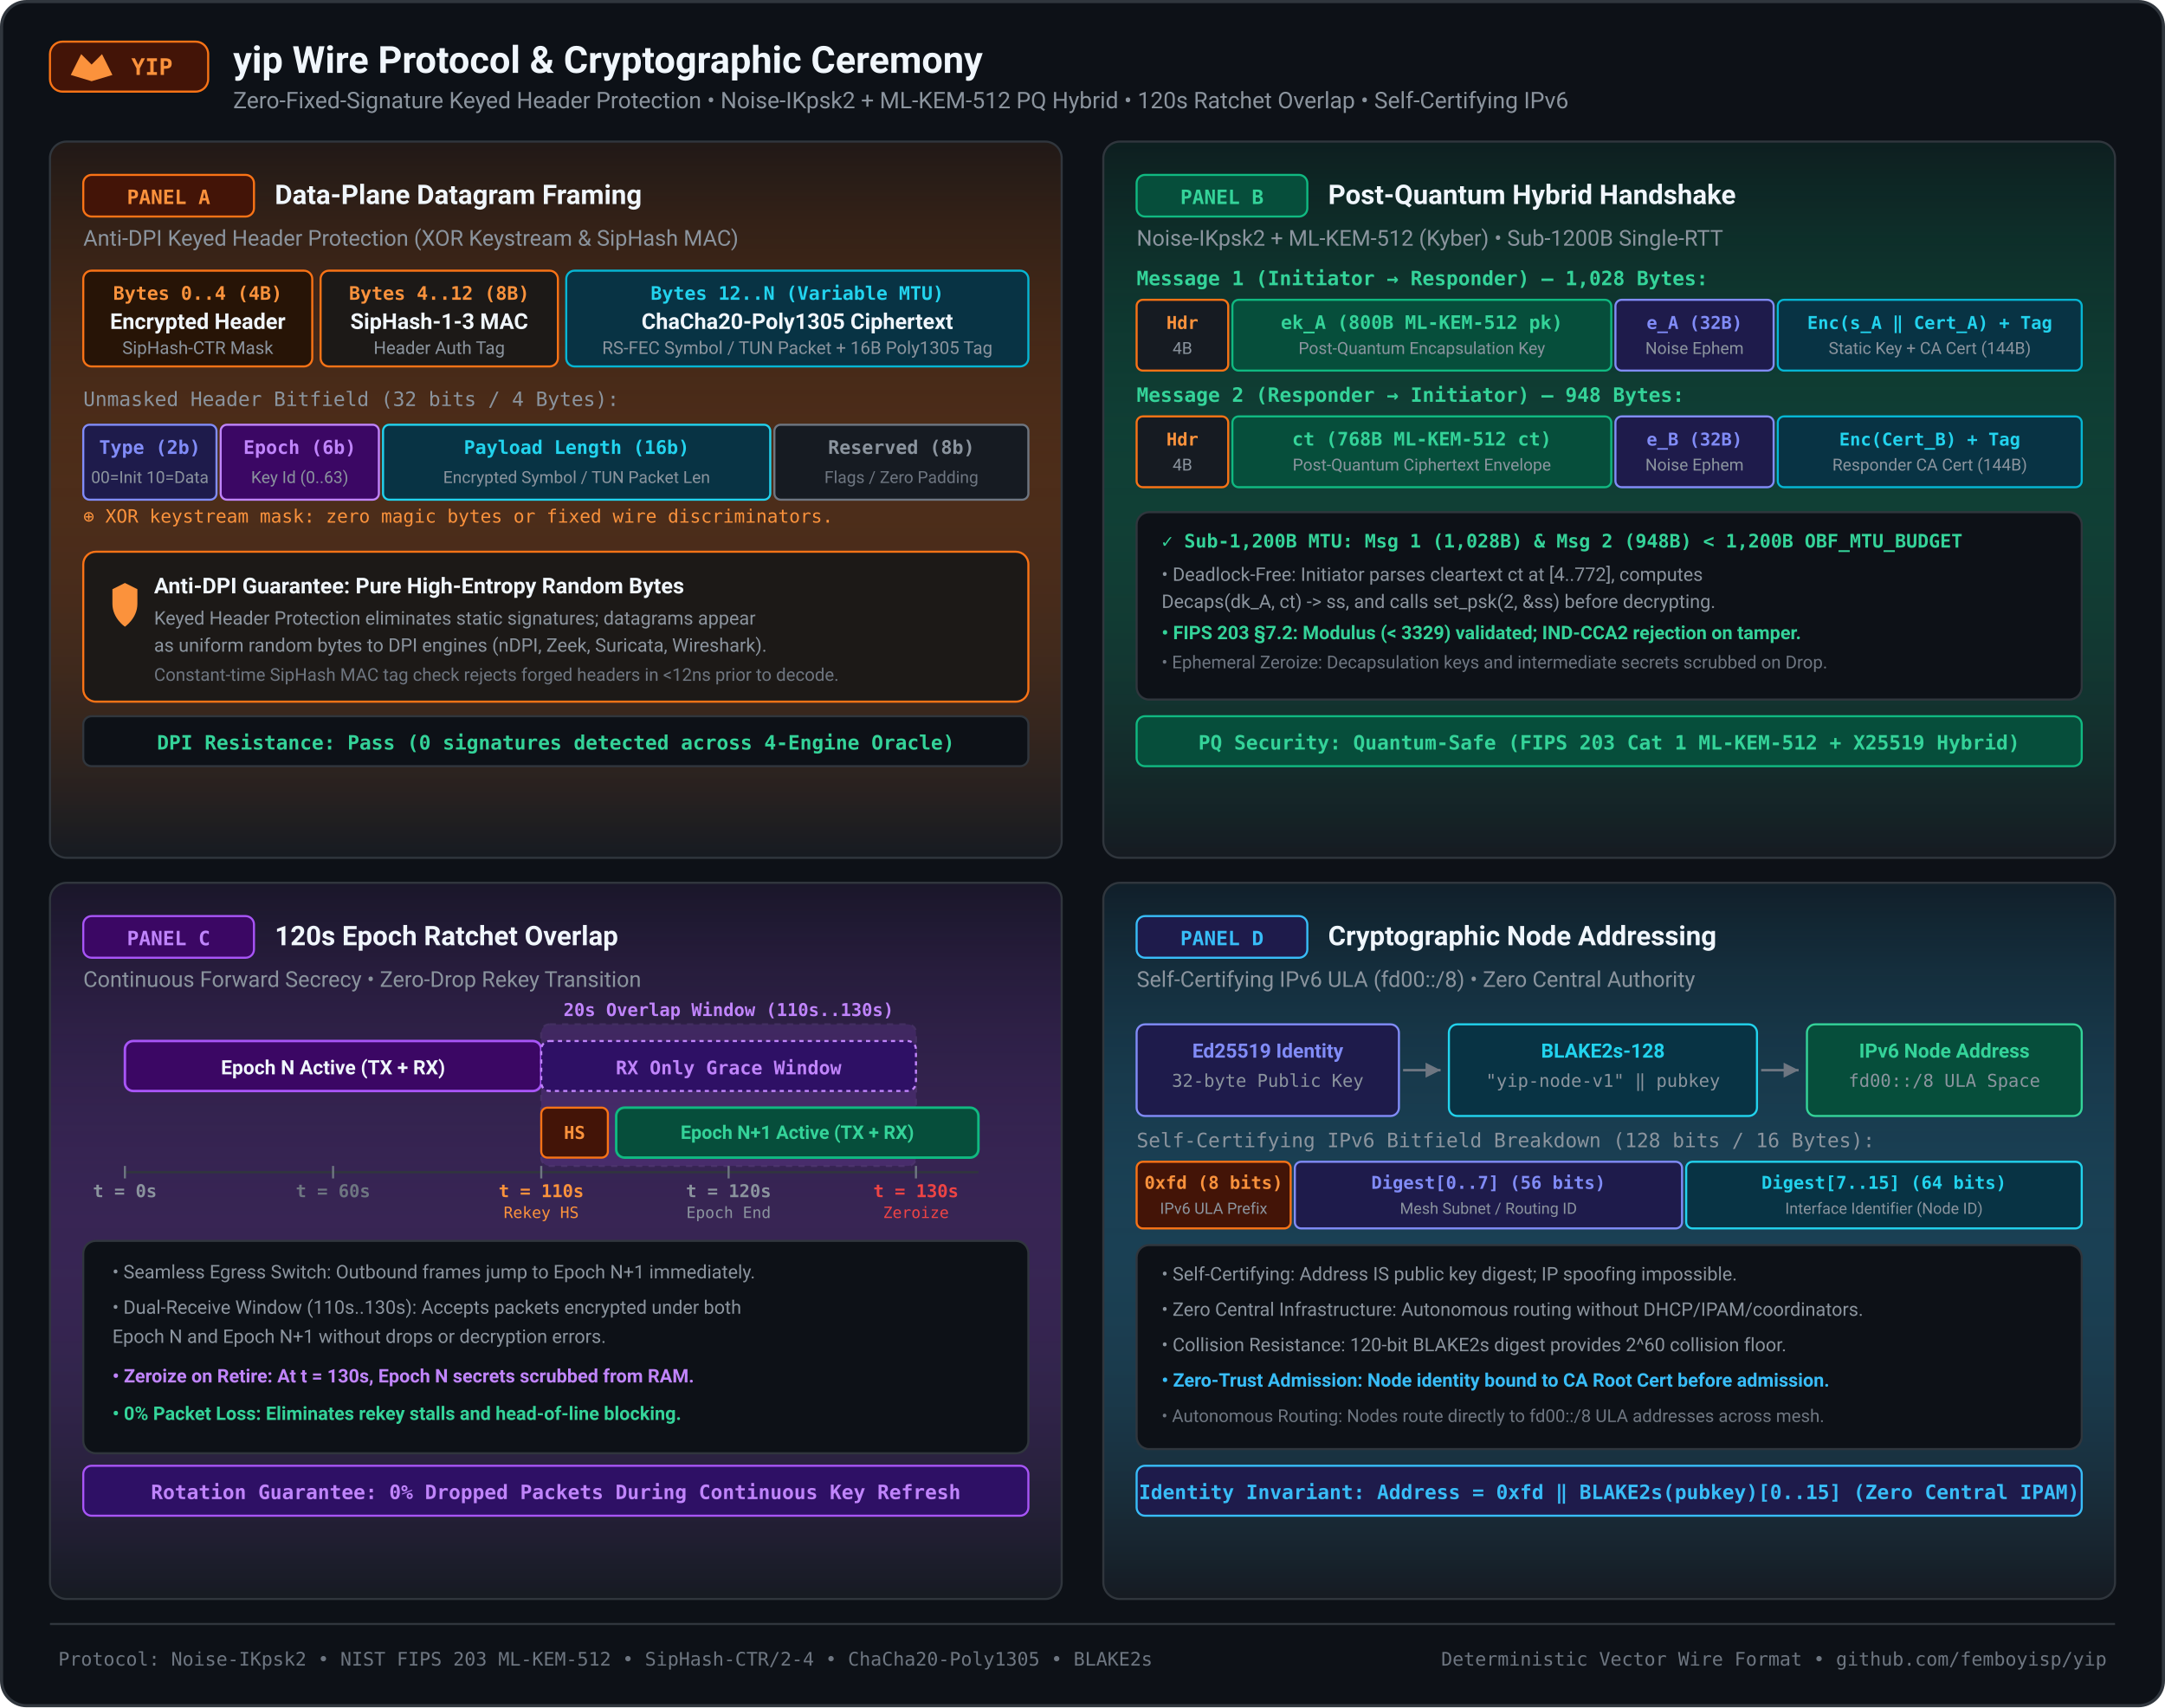
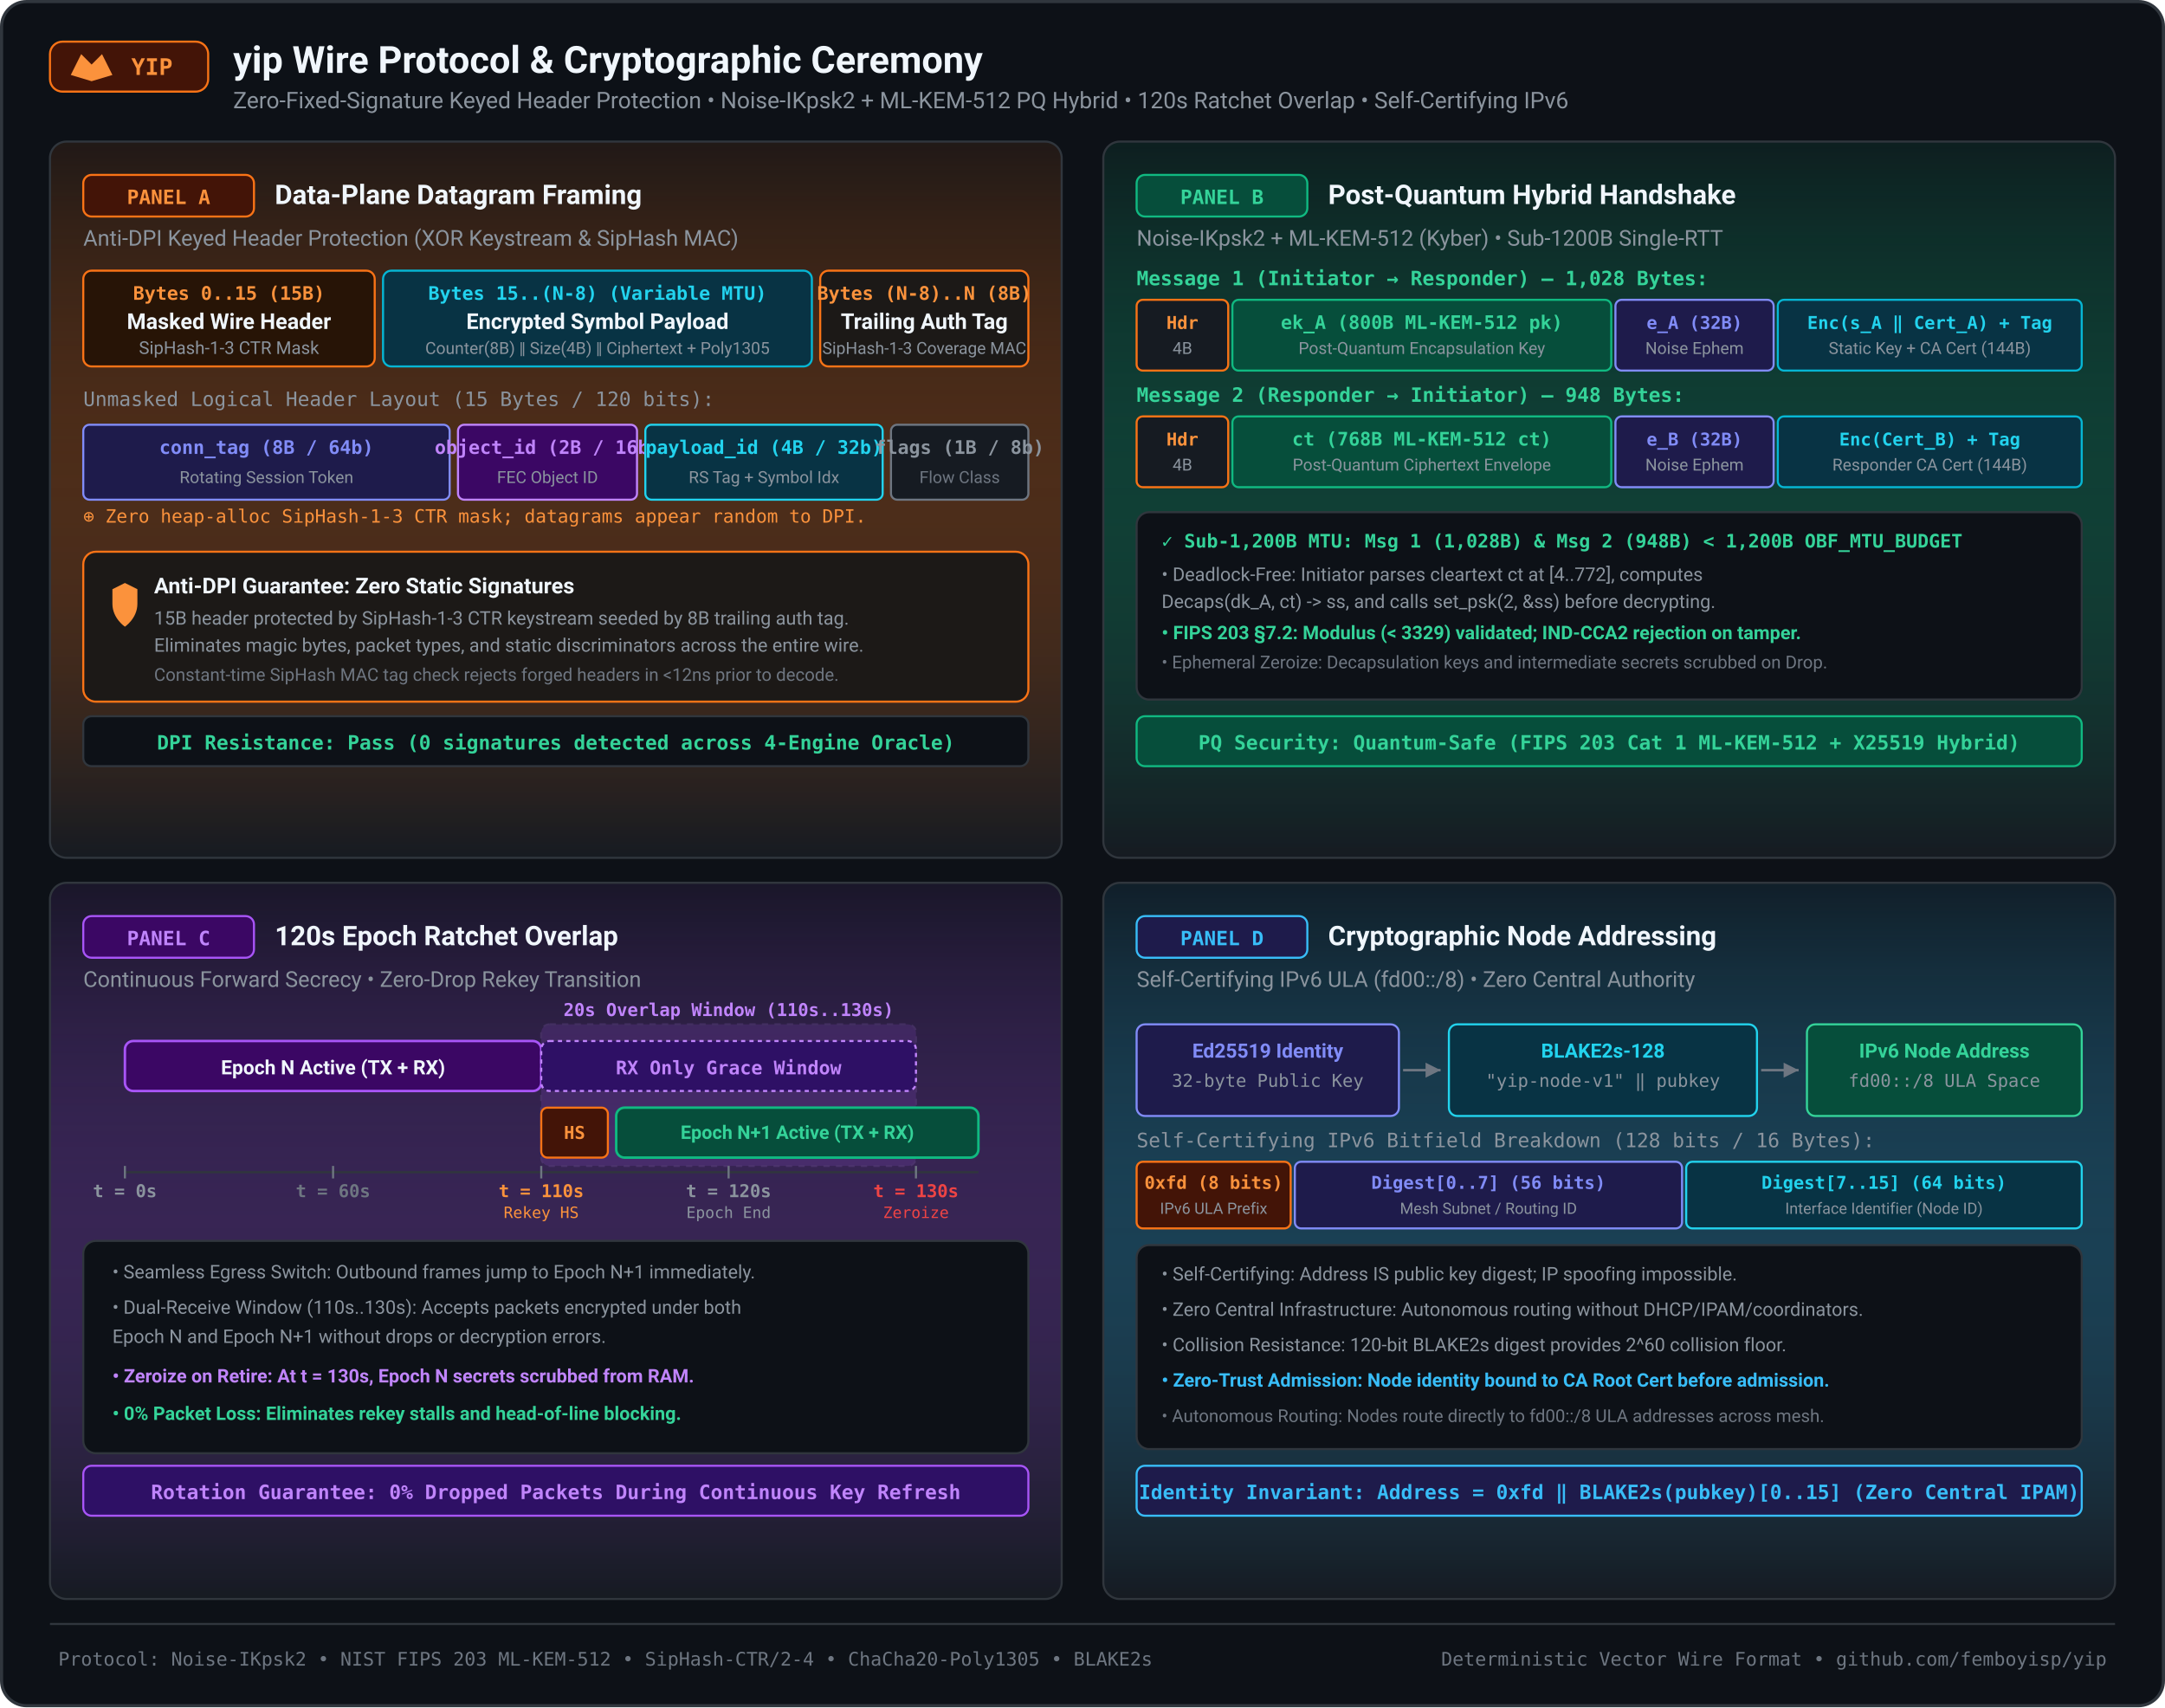
<svg xmlns="http://www.w3.org/2000/svg" viewBox="0 0 1040 820" width="1040" height="820">
  <defs>
    <marker id="arrow-dim" markerWidth="8" markerHeight="8" refX="6" refY="3" orient="auto">
      <path d="M0,0 L0,6 L6,3 z" fill="#6e7681" />
    </marker>
    <marker id="arrow-noise" markerWidth="8" markerHeight="8" refX="6" refY="3" orient="auto">
      <path d="M0,0 L0,6 L6,3 z" fill="#38bdf8" />
    </marker>
    <marker id="arrow-data" markerWidth="8" markerHeight="8" refX="6" refY="3" orient="auto">
      <path d="M0,0 L0,6 L6,3 z" fill="#06b6d4" />
    </marker>
    <marker id="arrow-obf" markerWidth="8" markerHeight="8" refX="6" refY="3" orient="auto">
      <path d="M0,0 L0,6 L6,3 z" fill="#f97316" />
    </marker>
    <marker id="arrow-pq" markerWidth="8" markerHeight="8" refX="6" refY="3" orient="auto">
      <path d="M0,0 L0,6 L6,3 z" fill="#10b981" />
    </marker>
    <marker id="arrow-epoch" markerWidth="8" markerHeight="8" refX="6" refY="3" orient="auto">
      <path d="M0,0 L0,6 L6,3 z" fill="#a855f7" />
    </marker>
    <linearGradient id="grad-card-bg" x1="0%" y1="0%" x2="0%" y2="100%">
      <stop offset="0%" stop-color="#161b22" stop-opacity="0.95" />
      <stop offset="100%" stop-color="#0d1117" stop-opacity="0.98" />
    </linearGradient>
    <linearGradient id="grad-panel-a" x1="0%" y1="0%" x2="0%" y2="100%">
      <stop offset="0%" stop-color="#f97316" stop-opacity="0.08" />
      <stop offset="100%" stop-color="#161b22" stop-opacity="0.95" />
    </linearGradient>
    <linearGradient id="grad-panel-b" x1="0%" y1="0%" x2="0%" y2="100%">
      <stop offset="0%" stop-color="#10b981" stop-opacity="0.08" />
      <stop offset="100%" stop-color="#161b22" stop-opacity="0.95" />
    </linearGradient>
    <linearGradient id="grad-panel-c" x1="0%" y1="0%" x2="0%" y2="100%">
      <stop offset="0%" stop-color="#a855f7" stop-opacity="0.08" />
      <stop offset="100%" stop-color="#161b22" stop-opacity="0.95" />
    </linearGradient>
    <linearGradient id="grad-panel-d" x1="0%" y1="0%" x2="0%" y2="100%">
      <stop offset="0%" stop-color="#38bdf8" stop-opacity="0.08" />
      <stop offset="100%" stop-color="#161b22" stop-opacity="0.95" />
    </linearGradient>
  </defs>
  <rect x="0.75" y="0.75" width="1038.50" height="818.50" fill="#0d1117" rx="12.00" stroke="#30363d" stroke-width="1.50" />
  <rect x="24.00" y="20.00" width="76.00" height="24.00" fill="#431407" rx="6.00" stroke="#f97316" stroke-width="1.00" />
  <polygon points="34.00,36.00 39.00,26.00 44.00,31.00 49.00,26.00 54.00,36.00 44.00,39.00" fill="#fb923c" />
  <text x="73.00" y="36.00" fill="#fb923c" font-size="11.0" font-family="ui-monospace, SFMono-Regular, Menlo, monospace" font-weight="700" text-anchor="middle">YIP</text>
  <text x="112.00" y="35.00" fill="#f0f6fc" font-size="18.0" font-family="ui-sans-serif, -apple-system, BlinkMacSystemFont, 'Segoe UI', Roboto, sans-serif" font-weight="700" text-anchor="start">yip Wire Protocol &amp; Cryptographic Ceremony</text>
  <text x="112.00" y="52.00" fill="#8b949e" font-size="11.0" font-family="ui-sans-serif, -apple-system, BlinkMacSystemFont, 'Segoe UI', Roboto, sans-serif" font-weight="normal" text-anchor="start">Zero-Fixed-Signature Keyed Header Protection • Noise-IKpsk2 + ML-KEM-512 PQ Hybrid • 120s Ratchet Overlap • Self-Certifying IPv6</text>
  <rect x="24.00" y="68.00" width="486.00" height="344.00" fill="url(#grad-panel-a)" rx="8.00" stroke="#30363d" stroke-width="1.00" />
  <rect x="40.00" y="84.00" width="82.00" height="20.00" fill="#431407" rx="4.00" stroke="#f97316" stroke-width="1.00" />
  <text x="81.00" y="98.00" fill="#fb923c" font-size="9.5" font-family="ui-monospace, SFMono-Regular, Menlo, monospace" font-weight="700" text-anchor="middle">PANEL A</text>
  <text x="132.00" y="98.00" fill="#f0f6fc" font-size="13.0" font-family="ui-sans-serif, -apple-system, BlinkMacSystemFont, 'Segoe UI', Roboto, sans-serif" font-weight="700" text-anchor="start">Data-Plane Datagram Framing</text>
  <text x="40.00" y="118.00" fill="#8b949e" font-size="10.5" font-family="ui-sans-serif, -apple-system, BlinkMacSystemFont, 'Segoe UI', Roboto, sans-serif" font-weight="normal" text-anchor="start">Anti-DPI Keyed Header Protection (XOR Keystream &amp; SipHash MAC)</text>
-   <rect x="40.00" y="130.00" width="110.00" height="46.00" fill="#271406" rx="4.00" stroke="#f97316" stroke-width="1.00" />
-   <text x="95.00" y="144.00" fill="#fb923c" font-size="9.0" font-family="ui-monospace, SFMono-Regular, Menlo, monospace" font-weight="700" text-anchor="middle">Bytes 0..4 (4B)</text>
-   <text x="95.00" y="158.00" fill="#f0f6fc" font-size="10.5" font-family="ui-sans-serif, -apple-system, BlinkMacSystemFont, 'Segoe UI', Roboto, sans-serif" font-weight="700" text-anchor="middle">Encrypted Header</text>
-   <text x="95.00" y="170.00" fill="#8b949e" font-size="8.5" font-family="ui-sans-serif, -apple-system, BlinkMacSystemFont, 'Segoe UI', Roboto, sans-serif" font-weight="normal" text-anchor="middle">SipHash-CTR Mask</text>
-   <rect x="154.00" y="130.00" width="114.00" height="46.00" fill="#1c1917" rx="4.00" stroke="#f97316" stroke-width="1.00" />
-   <text x="211.00" y="144.00" fill="#fb923c" font-size="9.0" font-family="ui-monospace, SFMono-Regular, Menlo, monospace" font-weight="700" text-anchor="middle">Bytes 4..12 (8B)</text>
-   <text x="211.00" y="158.00" fill="#f0f6fc" font-size="10.5" font-family="ui-sans-serif, -apple-system, BlinkMacSystemFont, 'Segoe UI', Roboto, sans-serif" font-weight="700" text-anchor="middle">SipHash-1-3 MAC</text>
-   <text x="211.00" y="170.00" fill="#8b949e" font-size="8.5" font-family="ui-sans-serif, -apple-system, BlinkMacSystemFont, 'Segoe UI', Roboto, sans-serif" font-weight="normal" text-anchor="middle">Header Auth Tag</text>
-   <rect x="272.00" y="130.00" width="222.00" height="46.00" fill="#083344" rx="4.00" stroke="#06b6d4" stroke-width="1.00" />
-   <text x="383.00" y="144.00" fill="#22d3ee" font-size="9.0" font-family="ui-monospace, SFMono-Regular, Menlo, monospace" font-weight="700" text-anchor="middle">Bytes 12..N (Variable MTU)</text>
-   <text x="383.00" y="158.00" fill="#f0f6fc" font-size="10.5" font-family="ui-sans-serif, -apple-system, BlinkMacSystemFont, 'Segoe UI', Roboto, sans-serif" font-weight="700" text-anchor="middle">ChaCha20-Poly1305 Ciphertext</text>
-   <text x="383.00" y="170.00" fill="#8b949e" font-size="8.5" font-family="ui-sans-serif, -apple-system, BlinkMacSystemFont, 'Segoe UI', Roboto, sans-serif" font-weight="normal" text-anchor="middle">RS-FEC Symbol / TUN Packet + 16B Poly1305 Tag</text>
-   <text x="40.00" y="195.00" fill="#8b949e" font-size="9.5" font-family="ui-monospace, SFMono-Regular, Menlo, monospace" font-weight="normal" text-anchor="start">Unmasked Header Bitfield (32 bits / 4 Bytes):</text>
-   <rect x="40.00" y="204.00" width="64.00" height="36.00" fill="#1e1b4b" rx="3.00" stroke="#818cf8" stroke-width="1.00" />
-   <text x="72.00" y="218.00" fill="#818cf8" font-size="9.0" font-family="ui-monospace, SFMono-Regular, Menlo, monospace" font-weight="700" text-anchor="middle">Type (2b)</text>
-   <text x="72.00" y="232.00" fill="#8b949e" font-size="8.0" font-family="ui-sans-serif, -apple-system, BlinkMacSystemFont, 'Segoe UI', Roboto, sans-serif" font-weight="normal" text-anchor="middle">00=Init 10=Data</text>
-   <rect x="106.00" y="204.00" width="76.00" height="36.00" fill="#3b0764" rx="3.00" stroke="#c084fc" stroke-width="1.00" />
-   <text x="144.00" y="218.00" fill="#c084fc" font-size="9.0" font-family="ui-monospace, SFMono-Regular, Menlo, monospace" font-weight="700" text-anchor="middle">Epoch (6b)</text>
-   <text x="144.00" y="232.00" fill="#8b949e" font-size="8.0" font-family="ui-sans-serif, -apple-system, BlinkMacSystemFont, 'Segoe UI', Roboto, sans-serif" font-weight="normal" text-anchor="middle">Key Id (0..63)</text>
-   <rect x="184.00" y="204.00" width="186.00" height="36.00" fill="#083344" rx="3.00" stroke="#22d3ee" stroke-width="1.00" />
-   <text x="277.00" y="218.00" fill="#22d3ee" font-size="9.0" font-family="ui-monospace, SFMono-Regular, Menlo, monospace" font-weight="700" text-anchor="middle">Payload Length (16b)</text>
-   <text x="277.00" y="232.00" fill="#8b949e" font-size="8.0" font-family="ui-sans-serif, -apple-system, BlinkMacSystemFont, 'Segoe UI', Roboto, sans-serif" font-weight="normal" text-anchor="middle">Encrypted Symbol / TUN Packet Len</text>
-   <rect x="372.00" y="204.00" width="122.00" height="36.00" fill="#161b22" rx="3.00" stroke="#6e7681" stroke-width="1.00" />
-   <text x="433.00" y="218.00" fill="#8b949e" font-size="9.0" font-family="ui-monospace, SFMono-Regular, Menlo, monospace" font-weight="700" text-anchor="middle">Reserved (8b)</text>
-   <text x="433.00" y="232.00" fill="#6e7681" font-size="8.0" font-family="ui-sans-serif, -apple-system, BlinkMacSystemFont, 'Segoe UI', Roboto, sans-serif" font-weight="normal" text-anchor="middle">Flags / Zero Padding</text>
-   <text x="40.00" y="251.00" fill="#fb923c" font-size="8.8" font-family="ui-monospace, SFMono-Regular, Menlo, monospace" font-weight="normal" text-anchor="start">⊕ XOR keystream mask: zero magic bytes or fixed wire discriminators.</text>
+   <rect x="40.00" y="130.00" width="140.00" height="46.00" fill="#271406" rx="4.00" stroke="#f97316" stroke-width="1.00" />
+   <text x="110.00" y="144.00" fill="#fb923c" font-size="9.0" font-family="ui-monospace, SFMono-Regular, Menlo, monospace" font-weight="700" text-anchor="middle">Bytes 0..15 (15B)</text>
+   <text x="110.00" y="158.00" fill="#f0f6fc" font-size="10.5" font-family="ui-sans-serif, -apple-system, BlinkMacSystemFont, 'Segoe UI', Roboto, sans-serif" font-weight="700" text-anchor="middle">Masked Wire Header</text>
+   <text x="110.00" y="170.00" fill="#8b949e" font-size="8.5" font-family="ui-sans-serif, -apple-system, BlinkMacSystemFont, 'Segoe UI', Roboto, sans-serif" font-weight="normal" text-anchor="middle">SipHash-1-3 CTR Mask</text>
+   <rect x="184.00" y="130.00" width="206.00" height="46.00" fill="#083344" rx="4.00" stroke="#06b6d4" stroke-width="1.00" />
+   <text x="287.00" y="144.00" fill="#22d3ee" font-size="9.0" font-family="ui-monospace, SFMono-Regular, Menlo, monospace" font-weight="700" text-anchor="middle">Bytes 15..(N-8) (Variable MTU)</text>
+   <text x="287.00" y="158.00" fill="#f0f6fc" font-size="10.5" font-family="ui-sans-serif, -apple-system, BlinkMacSystemFont, 'Segoe UI', Roboto, sans-serif" font-weight="700" text-anchor="middle">Encrypted Symbol Payload</text>
+   <text x="287.00" y="170.00" fill="#8b949e" font-size="8.0" font-family="ui-sans-serif, -apple-system, BlinkMacSystemFont, 'Segoe UI', Roboto, sans-serif" font-weight="normal" text-anchor="middle">Counter(8B) ‖ Size(4B) ‖ Ciphertext + Poly1305</text>
+   <rect x="394.00" y="130.00" width="100.00" height="46.00" fill="#1c1917" rx="4.00" stroke="#f97316" stroke-width="1.00" />
+   <text x="444.00" y="144.00" fill="#fb923c" font-size="9.0" font-family="ui-monospace, SFMono-Regular, Menlo, monospace" font-weight="700" text-anchor="middle">Bytes (N-8)..N (8B)</text>
+   <text x="444.00" y="158.00" fill="#f0f6fc" font-size="10.5" font-family="ui-sans-serif, -apple-system, BlinkMacSystemFont, 'Segoe UI', Roboto, sans-serif" font-weight="700" text-anchor="middle">Trailing Auth Tag</text>
+   <text x="444.00" y="170.00" fill="#8b949e" font-size="8.0" font-family="ui-sans-serif, -apple-system, BlinkMacSystemFont, 'Segoe UI', Roboto, sans-serif" font-weight="normal" text-anchor="middle">SipHash-1-3 Coverage MAC</text>
+   <text x="40.00" y="195.00" fill="#8b949e" font-size="9.5" font-family="ui-monospace, SFMono-Regular, Menlo, monospace" font-weight="normal" text-anchor="start">Unmasked Logical Header Layout (15 Bytes / 120 bits):</text>
+   <rect x="40.00" y="204.00" width="176.00" height="36.00" fill="#1e1b4b" rx="3.00" stroke="#818cf8" stroke-width="1.00" />
+   <text x="128.00" y="218.00" fill="#818cf8" font-size="9.0" font-family="ui-monospace, SFMono-Regular, Menlo, monospace" font-weight="700" text-anchor="middle">conn_tag (8B / 64b)</text>
+   <text x="128.00" y="232.00" fill="#8b949e" font-size="8.0" font-family="ui-sans-serif, -apple-system, BlinkMacSystemFont, 'Segoe UI', Roboto, sans-serif" font-weight="normal" text-anchor="middle">Rotating Session Token</text>
+   <rect x="220.00" y="204.00" width="86.00" height="36.00" fill="#3b0764" rx="3.00" stroke="#c084fc" stroke-width="1.00" />
+   <text x="263.00" y="218.00" fill="#c084fc" font-size="9.0" font-family="ui-monospace, SFMono-Regular, Menlo, monospace" font-weight="700" text-anchor="middle">object_id (2B / 16b)</text>
+   <text x="263.00" y="232.00" fill="#8b949e" font-size="8.0" font-family="ui-sans-serif, -apple-system, BlinkMacSystemFont, 'Segoe UI', Roboto, sans-serif" font-weight="normal" text-anchor="middle">FEC Object ID</text>
+   <rect x="310.00" y="204.00" width="114.00" height="36.00" fill="#083344" rx="3.00" stroke="#22d3ee" stroke-width="1.00" />
+   <text x="367.00" y="218.00" fill="#22d3ee" font-size="9.0" font-family="ui-monospace, SFMono-Regular, Menlo, monospace" font-weight="700" text-anchor="middle">payload_id (4B / 32b)</text>
+   <text x="367.00" y="232.00" fill="#8b949e" font-size="8.0" font-family="ui-sans-serif, -apple-system, BlinkMacSystemFont, 'Segoe UI', Roboto, sans-serif" font-weight="normal" text-anchor="middle">RS Tag + Symbol Idx</text>
+   <rect x="428.00" y="204.00" width="66.00" height="36.00" fill="#161b22" rx="3.00" stroke="#6e7681" stroke-width="1.00" />
+   <text x="461.00" y="218.00" fill="#8b949e" font-size="9.0" font-family="ui-monospace, SFMono-Regular, Menlo, monospace" font-weight="700" text-anchor="middle">flags (1B / 8b)</text>
+   <text x="461.00" y="232.00" fill="#6e7681" font-size="8.0" font-family="ui-sans-serif, -apple-system, BlinkMacSystemFont, 'Segoe UI', Roboto, sans-serif" font-weight="normal" text-anchor="middle">Flow Class</text>
+   <text x="40.00" y="251.00" fill="#fb923c" font-size="8.8" font-family="ui-monospace, SFMono-Regular, Menlo, monospace" font-weight="normal" text-anchor="start">⊕ Zero heap-alloc SipHash-1-3 CTR mask; datagrams appear random to DPI.</text>
  <rect x="40.00" y="265.00" width="454.00" height="72.00" fill="#1c1917" rx="6.00" stroke="#f97316" stroke-width="1.00" />
  <path d="M 54.00,283.00 L 60.00,280.00 L 66.00,283.00 L 66.00,290.00 C 66.00,297.00 60.00,301.00 60.00,301.00 C 60.00,301.00 54.00,297.00 54.00,290.00 Z" fill="#fb923c" />
-   <text x="74.00" y="285.00" fill="#f0f6fc" font-size="10.5" font-family="ui-sans-serif, -apple-system, BlinkMacSystemFont, 'Segoe UI', Roboto, sans-serif" font-weight="700" text-anchor="start">Anti-DPI Guarantee: Pure High-Entropy Random Bytes</text>
-   <text x="74.00" y="300.00" fill="#8b949e" font-size="9.0" font-family="ui-sans-serif, -apple-system, BlinkMacSystemFont, 'Segoe UI', Roboto, sans-serif" font-weight="normal" text-anchor="start">Keyed Header Protection eliminates static signatures; datagrams appear</text>
-   <text x="74.00" y="313.00" fill="#8b949e" font-size="9.0" font-family="ui-sans-serif, -apple-system, BlinkMacSystemFont, 'Segoe UI', Roboto, sans-serif" font-weight="normal" text-anchor="start">as uniform random bytes to DPI engines (nDPI, Zeek, Suricata, Wireshark).</text>
+   <text x="74.00" y="285.00" fill="#f0f6fc" font-size="10.5" font-family="ui-sans-serif, -apple-system, BlinkMacSystemFont, 'Segoe UI', Roboto, sans-serif" font-weight="700" text-anchor="start">Anti-DPI Guarantee: Zero Static Signatures</text>
+   <text x="74.00" y="300.00" fill="#8b949e" font-size="9.0" font-family="ui-sans-serif, -apple-system, BlinkMacSystemFont, 'Segoe UI', Roboto, sans-serif" font-weight="normal" text-anchor="start">15B header protected by SipHash-1-3 CTR keystream seeded by 8B trailing auth tag.</text>
+   <text x="74.00" y="313.00" fill="#8b949e" font-size="9.0" font-family="ui-sans-serif, -apple-system, BlinkMacSystemFont, 'Segoe UI', Roboto, sans-serif" font-weight="normal" text-anchor="start">Eliminates magic bytes, packet types, and static discriminators across the entire wire.</text>
  <text x="74.00" y="327.00" fill="#6e7681" font-size="8.5" font-family="ui-sans-serif, -apple-system, BlinkMacSystemFont, 'Segoe UI', Roboto, sans-serif" font-weight="normal" text-anchor="start">Constant-time SipHash MAC tag check rejects forged headers in &lt;12ns prior to decode.</text>
  <rect x="40.00" y="344.00" width="454.00" height="24.00" fill="#0d1117" rx="4.00" stroke="#30363d" stroke-width="1.00" />
  <text x="267.00" y="360.00" fill="#34d399" font-size="9.5" font-family="ui-monospace, SFMono-Regular, Menlo, monospace" font-weight="700" text-anchor="middle">DPI Resistance: Pass (0 signatures detected across 4-Engine Oracle)</text>
  <rect x="530.00" y="68.00" width="486.00" height="344.00" fill="url(#grad-panel-b)" rx="8.00" stroke="#30363d" stroke-width="1.00" />
  <rect x="546.00" y="84.00" width="82.00" height="20.00" fill="#064e3b" rx="4.00" stroke="#10b981" stroke-width="1.00" />
  <text x="587.00" y="98.00" fill="#34d399" font-size="9.5" font-family="ui-monospace, SFMono-Regular, Menlo, monospace" font-weight="700" text-anchor="middle">PANEL B</text>
  <text x="638.00" y="98.00" fill="#f0f6fc" font-size="13.0" font-family="ui-sans-serif, -apple-system, BlinkMacSystemFont, 'Segoe UI', Roboto, sans-serif" font-weight="700" text-anchor="start">Post-Quantum Hybrid Handshake</text>
  <text x="546.00" y="118.00" fill="#8b949e" font-size="10.5" font-family="ui-sans-serif, -apple-system, BlinkMacSystemFont, 'Segoe UI', Roboto, sans-serif" font-weight="normal" text-anchor="start">Noise-IKpsk2 + ML-KEM-512 (Kyber) • Sub-1200B Single-RTT</text>
  <text x="546.00" y="137.00" fill="#34d399" font-size="9.5" font-family="ui-monospace, SFMono-Regular, Menlo, monospace" font-weight="700" text-anchor="start">Message 1 (Initiator → Responder) — 1,028 Bytes:</text>
  <rect x="546.00" y="144.00" width="44.00" height="34.00" fill="#161b22" rx="3.00" stroke="#f97316" stroke-width="1.00" />
  <text x="568.00" y="158.00" fill="#fb923c" font-size="8.5" font-family="ui-monospace, SFMono-Regular, Menlo, monospace" font-weight="700" text-anchor="middle">Hdr</text>
  <text x="568.00" y="170.00" fill="#8b949e" font-size="8.0" font-family="ui-sans-serif, -apple-system, BlinkMacSystemFont, 'Segoe UI', Roboto, sans-serif" font-weight="normal" text-anchor="middle">4B</text>
  <rect x="592.00" y="144.00" width="182.00" height="34.00" fill="#064e3b" rx="3.00" stroke="#10b981" stroke-width="1.00" />
  <text x="683.00" y="158.00" fill="#34d399" font-size="9.0" font-family="ui-monospace, SFMono-Regular, Menlo, monospace" font-weight="700" text-anchor="middle">ek_A (800B ML-KEM-512 pk)</text>
  <text x="683.00" y="170.00" fill="#8b949e" font-size="8.0" font-family="ui-sans-serif, -apple-system, BlinkMacSystemFont, 'Segoe UI', Roboto, sans-serif" font-weight="normal" text-anchor="middle">Post-Quantum Encapsulation Key</text>
  <rect x="776.00" y="144.00" width="76.00" height="34.00" fill="#1e1b4b" rx="3.00" stroke="#818cf8" stroke-width="1.00" />
  <text x="814.00" y="158.00" fill="#818cf8" font-size="8.5" font-family="ui-monospace, SFMono-Regular, Menlo, monospace" font-weight="700" text-anchor="middle">e_A (32B)</text>
  <text x="814.00" y="170.00" fill="#8b949e" font-size="8.0" font-family="ui-sans-serif, -apple-system, BlinkMacSystemFont, 'Segoe UI', Roboto, sans-serif" font-weight="normal" text-anchor="middle">Noise Ephem</text>
  <rect x="854.00" y="144.00" width="146.00" height="34.00" fill="#083344" rx="3.00" stroke="#06b6d4" stroke-width="1.00" />
  <text x="927.00" y="158.00" fill="#22d3ee" font-size="8.5" font-family="ui-monospace, SFMono-Regular, Menlo, monospace" font-weight="700" text-anchor="middle">Enc(s_A ‖ Cert_A) + Tag</text>
  <text x="927.00" y="170.00" fill="#8b949e" font-size="8.0" font-family="ui-sans-serif, -apple-system, BlinkMacSystemFont, 'Segoe UI', Roboto, sans-serif" font-weight="normal" text-anchor="middle">Static Key + CA Cert (144B)</text>
  <text x="546.00" y="193.00" fill="#34d399" font-size="9.5" font-family="ui-monospace, SFMono-Regular, Menlo, monospace" font-weight="700" text-anchor="start">Message 2 (Responder → Initiator) — 948 Bytes:</text>
  <rect x="546.00" y="200.00" width="44.00" height="34.00" fill="#161b22" rx="3.00" stroke="#f97316" stroke-width="1.00" />
  <text x="568.00" y="214.00" fill="#fb923c" font-size="8.5" font-family="ui-monospace, SFMono-Regular, Menlo, monospace" font-weight="700" text-anchor="middle">Hdr</text>
  <text x="568.00" y="226.00" fill="#8b949e" font-size="8.0" font-family="ui-sans-serif, -apple-system, BlinkMacSystemFont, 'Segoe UI', Roboto, sans-serif" font-weight="normal" text-anchor="middle">4B</text>
  <rect x="592.00" y="200.00" width="182.00" height="34.00" fill="#064e3b" rx="3.00" stroke="#10b981" stroke-width="1.00" />
  <text x="683.00" y="214.00" fill="#34d399" font-size="9.0" font-family="ui-monospace, SFMono-Regular, Menlo, monospace" font-weight="700" text-anchor="middle">ct (768B ML-KEM-512 ct)</text>
  <text x="683.00" y="226.00" fill="#8b949e" font-size="8.0" font-family="ui-sans-serif, -apple-system, BlinkMacSystemFont, 'Segoe UI', Roboto, sans-serif" font-weight="normal" text-anchor="middle">Post-Quantum Ciphertext Envelope</text>
  <rect x="776.00" y="200.00" width="76.00" height="34.00" fill="#1e1b4b" rx="3.00" stroke="#818cf8" stroke-width="1.00" />
  <text x="814.00" y="214.00" fill="#818cf8" font-size="8.5" font-family="ui-monospace, SFMono-Regular, Menlo, monospace" font-weight="700" text-anchor="middle">e_B (32B)</text>
  <text x="814.00" y="226.00" fill="#8b949e" font-size="8.0" font-family="ui-sans-serif, -apple-system, BlinkMacSystemFont, 'Segoe UI', Roboto, sans-serif" font-weight="normal" text-anchor="middle">Noise Ephem</text>
  <rect x="854.00" y="200.00" width="146.00" height="34.00" fill="#083344" rx="3.00" stroke="#06b6d4" stroke-width="1.00" />
  <text x="927.00" y="214.00" fill="#22d3ee" font-size="8.5" font-family="ui-monospace, SFMono-Regular, Menlo, monospace" font-weight="700" text-anchor="middle">Enc(Cert_B) + Tag</text>
  <text x="927.00" y="226.00" fill="#8b949e" font-size="8.0" font-family="ui-sans-serif, -apple-system, BlinkMacSystemFont, 'Segoe UI', Roboto, sans-serif" font-weight="normal" text-anchor="middle">Responder CA Cert (144B)</text>
  <rect x="546.00" y="246.00" width="454.00" height="90.00" fill="#0d1117" rx="6.00" stroke="#30363d" stroke-width="1.00" />
  <text x="558.00" y="263.00" fill="#34d399" font-size="9.0" font-family="ui-monospace, SFMono-Regular, Menlo, monospace" font-weight="700" text-anchor="start">✓ Sub-1,200B MTU: Msg 1 (1,028B) &amp; Msg 2 (948B) &lt; 1,200B OBF_MTU_BUDGET</text>
  <text x="558.00" y="279.00" fill="#8b949e" font-size="9.0" font-family="ui-sans-serif, -apple-system, BlinkMacSystemFont, 'Segoe UI', Roboto, sans-serif" font-weight="normal" text-anchor="start">• Deadlock-Free: Initiator parses cleartext ct at [4..772], computes</text>
  <text x="558.00" y="292.00" fill="#8b949e" font-size="9.0" font-family="ui-sans-serif, -apple-system, BlinkMacSystemFont, 'Segoe UI', Roboto, sans-serif" font-weight="normal" text-anchor="start">  Decaps(dk_A, ct) -&gt; ss, and calls set_psk(2, &amp;ss) before decrypting.</text>
  <text x="558.00" y="307.00" fill="#34d399" font-size="9.0" font-family="ui-sans-serif, -apple-system, BlinkMacSystemFont, 'Segoe UI', Roboto, sans-serif" font-weight="700" text-anchor="start">• FIPS 203 §7.2: Modulus (&lt; 3329) validated; IND-CCA2 rejection on tamper.</text>
  <text x="558.00" y="321.00" fill="#6e7681" font-size="8.5" font-family="ui-sans-serif, -apple-system, BlinkMacSystemFont, 'Segoe UI', Roboto, sans-serif" font-weight="normal" text-anchor="start">• Ephemeral Zeroize: Decapsulation keys and intermediate secrets scrubbed on Drop.</text>
  <rect x="546.00" y="344.00" width="454.00" height="24.00" fill="#064e3b" rx="4.00" stroke="#10b981" stroke-width="1.00" />
  <text x="773.00" y="360.00" fill="#34d399" font-size="9.5" font-family="ui-monospace, SFMono-Regular, Menlo, monospace" font-weight="700" text-anchor="middle">PQ Security: Quantum-Safe (FIPS 203 Cat 1 ML-KEM-512 + X25519 Hybrid)</text>
  <rect x="24.00" y="424.00" width="486.00" height="344.00" fill="url(#grad-panel-c)" rx="8.00" stroke="#30363d" stroke-width="1.00" />
  <rect x="40.00" y="440.00" width="82.00" height="20.00" fill="#3b0764" rx="4.00" stroke="#a855f7" stroke-width="1.00" />
  <text x="81.00" y="454.00" fill="#c084fc" font-size="9.5" font-family="ui-monospace, SFMono-Regular, Menlo, monospace" font-weight="700" text-anchor="middle">PANEL C</text>
  <text x="132.00" y="454.00" fill="#f0f6fc" font-size="13.0" font-family="ui-sans-serif, -apple-system, BlinkMacSystemFont, 'Segoe UI', Roboto, sans-serif" font-weight="700" text-anchor="start">120s Epoch Ratchet Overlap</text>
  <text x="40.00" y="474.00" fill="#8b949e" font-size="10.5" font-family="ui-sans-serif, -apple-system, BlinkMacSystemFont, 'Segoe UI', Roboto, sans-serif" font-weight="normal" text-anchor="start">Continuous Forward Secrecy • Zero-Drop Rekey Transition</text>
  <rect x="260.00" y="492.00" width="180.00" height="68.00" fill="#a855f7" rx="4.00" stroke="#c084fc" stroke-width="1.00" opacity="0.15" stroke-dasharray="3,3" />
  <text x="350.00" y="488.00" fill="#c084fc" font-size="8.5" font-family="ui-monospace, SFMono-Regular, Menlo, monospace" font-weight="700" text-anchor="middle">20s Overlap Window (110s..130s)</text>
  <rect x="60.00" y="500.00" width="200.00" height="24.00" fill="#3b0764" rx="4.00" stroke="#a855f7" stroke-width="1.20" />
  <text x="160.00" y="516.00" fill="#f0f6fc" font-size="9.5" font-family="ui-sans-serif, -apple-system, BlinkMacSystemFont, 'Segoe UI', Roboto, sans-serif" font-weight="700" text-anchor="middle">Epoch N Active (TX + RX)</text>
  <rect x="260.00" y="500.00" width="180.00" height="24.00" fill="#2e1065" rx="4.00" stroke="#c084fc" stroke-width="1.00" stroke-dasharray="2,2" />
  <text x="350.00" y="516.00" fill="#c084fc" font-size="9.0" font-family="ui-monospace, SFMono-Regular, Menlo, monospace" font-weight="700" text-anchor="middle">RX Only Grace Window</text>
  <rect x="260.00" y="532.00" width="32.00" height="24.00" fill="#431407" rx="3.00" stroke="#f97316" stroke-width="1.00" />
  <text x="276.00" y="547.00" fill="#fb923c" font-size="8.5" font-family="ui-monospace, SFMono-Regular, Menlo, monospace" font-weight="700" text-anchor="middle">HS</text>
  <rect x="296.00" y="532.00" width="174.00" height="24.00" fill="#064e3b" rx="4.00" stroke="#10b981" stroke-width="1.20" />
  <text x="383.00" y="547.00" fill="#34d399" font-size="9.0" font-family="ui-sans-serif, -apple-system, BlinkMacSystemFont, 'Segoe UI', Roboto, sans-serif" font-weight="700" text-anchor="middle">Epoch N+1 Active (TX + RX)</text>
  <line x1="60.00" y1="563.00" x2="470.00" y2="563.00" stroke="#30363d" stroke-width="1.00" />
  <line x1="60.00" y1="560.00" x2="60.00" y2="566.00" stroke="#6e7681" stroke-width="1.00" />
  <text x="60.00" y="575.00" fill="#8b949e" font-size="8.5" font-family="ui-monospace, SFMono-Regular, Menlo, monospace" font-weight="700" text-anchor="middle">t = 0s</text>
  <line x1="160.00" y1="560.00" x2="160.00" y2="566.00" stroke="#6e7681" stroke-width="1.00" />
  <text x="160.00" y="575.00" fill="#6e7681" font-size="8.5" font-family="ui-monospace, SFMono-Regular, Menlo, monospace" font-weight="700" text-anchor="middle">t = 60s</text>
  <line x1="260.00" y1="560.00" x2="260.00" y2="566.00" stroke="#6e7681" stroke-width="1.00" />
  <text x="260.00" y="575.00" fill="#fb923c" font-size="8.5" font-family="ui-monospace, SFMono-Regular, Menlo, monospace" font-weight="700" text-anchor="middle">t = 110s</text>
  <text x="260.00" y="585.00" fill="#fb923c" font-size="7.5" font-family="ui-monospace, SFMono-Regular, Menlo, monospace" font-weight="normal" text-anchor="middle">Rekey HS</text>
  <line x1="350.00" y1="560.00" x2="350.00" y2="566.00" stroke="#6e7681" stroke-width="1.00" />
  <text x="350.00" y="575.00" fill="#8b949e" font-size="8.5" font-family="ui-monospace, SFMono-Regular, Menlo, monospace" font-weight="700" text-anchor="middle">t = 120s</text>
  <text x="350.00" y="585.00" fill="#8b949e" font-size="7.5" font-family="ui-monospace, SFMono-Regular, Menlo, monospace" font-weight="normal" text-anchor="middle">Epoch End</text>
  <line x1="440.00" y1="560.00" x2="440.00" y2="566.00" stroke="#6e7681" stroke-width="1.00" />
  <text x="440.00" y="575.00" fill="#ef4444" font-size="8.5" font-family="ui-monospace, SFMono-Regular, Menlo, monospace" font-weight="700" text-anchor="middle">t = 130s</text>
  <text x="440.00" y="585.00" fill="#ef4444" font-size="7.5" font-family="ui-monospace, SFMono-Regular, Menlo, monospace" font-weight="normal" text-anchor="middle">Zeroize</text>
  <rect x="40.00" y="596.00" width="454.00" height="102.00" fill="#0d1117" rx="6.00" stroke="#30363d" stroke-width="1.00" />
  <text x="54.00" y="614.00" fill="#8b949e" font-size="9.0" font-family="ui-sans-serif, -apple-system, BlinkMacSystemFont, 'Segoe UI', Roboto, sans-serif" font-weight="normal" text-anchor="start">• Seamless Egress Switch: Outbound frames jump to Epoch N+1 immediately.</text>
  <text x="54.00" y="631.00" fill="#8b949e" font-size="9.0" font-family="ui-sans-serif, -apple-system, BlinkMacSystemFont, 'Segoe UI', Roboto, sans-serif" font-weight="normal" text-anchor="start">• Dual-Receive Window (110s..130s): Accepts packets encrypted under both</text>
  <text x="54.00" y="645.00" fill="#8b949e" font-size="9.0" font-family="ui-sans-serif, -apple-system, BlinkMacSystemFont, 'Segoe UI', Roboto, sans-serif" font-weight="normal" text-anchor="start">  Epoch N and Epoch N+1 without drops or decryption errors.</text>
  <text x="54.00" y="664.00" fill="#c084fc" font-size="9.0" font-family="ui-sans-serif, -apple-system, BlinkMacSystemFont, 'Segoe UI', Roboto, sans-serif" font-weight="700" text-anchor="start">• Zeroize on Retire: At t = 130s, Epoch N secrets scrubbed from RAM.</text>
  <text x="54.00" y="682.00" fill="#34d399" font-size="9.0" font-family="ui-sans-serif, -apple-system, BlinkMacSystemFont, 'Segoe UI', Roboto, sans-serif" font-weight="700" text-anchor="start">• 0% Packet Loss: Eliminates rekey stalls and head-of-line blocking.</text>
  <rect x="40.00" y="704.00" width="454.00" height="24.00" fill="#2e1065" rx="4.00" stroke="#a855f7" stroke-width="1.00" />
  <text x="267.00" y="720.00" fill="#c084fc" font-size="9.5" font-family="ui-monospace, SFMono-Regular, Menlo, monospace" font-weight="700" text-anchor="middle">Rotation Guarantee: 0% Dropped Packets During Continuous Key Refresh</text>
  <rect x="530.00" y="424.00" width="486.00" height="344.00" fill="url(#grad-panel-d)" rx="8.00" stroke="#30363d" stroke-width="1.00" />
  <rect x="546.00" y="440.00" width="82.00" height="20.00" fill="#1e1b4b" rx="4.00" stroke="#38bdf8" stroke-width="1.00" />
  <text x="587.00" y="454.00" fill="#38bdf8" font-size="9.5" font-family="ui-monospace, SFMono-Regular, Menlo, monospace" font-weight="700" text-anchor="middle">PANEL D</text>
  <text x="638.00" y="454.00" fill="#f0f6fc" font-size="13.0" font-family="ui-sans-serif, -apple-system, BlinkMacSystemFont, 'Segoe UI', Roboto, sans-serif" font-weight="700" text-anchor="start">Cryptographic Node Addressing</text>
  <text x="546.00" y="474.00" fill="#8b949e" font-size="10.5" font-family="ui-sans-serif, -apple-system, BlinkMacSystemFont, 'Segoe UI', Roboto, sans-serif" font-weight="normal" text-anchor="start">Self-Certifying IPv6 ULA (fd00::/8) • Zero Central Authority</text>
  <rect x="546.00" y="492.00" width="126.00" height="44.00" fill="#1e1b4b" rx="4.00" stroke="#818cf8" stroke-width="1.00" />
  <text x="609.00" y="508.00" fill="#818cf8" font-size="9.5" font-family="ui-sans-serif, -apple-system, BlinkMacSystemFont, 'Segoe UI', Roboto, sans-serif" font-weight="700" text-anchor="middle">Ed25519 Identity</text>
  <text x="609.00" y="522.00" fill="#8b949e" font-size="8.5" font-family="ui-monospace, SFMono-Regular, Menlo, monospace" font-weight="normal" text-anchor="middle">32-byte Public Key</text>
  <line x1="674.00" y1="514.00" x2="692.00" y2="514.00" stroke="#6e7681" stroke-width="1.20" marker-end="url(#arrow-dim)" />
  <rect x="696.00" y="492.00" width="148.00" height="44.00" fill="#083344" rx="4.00" stroke="#22d3ee" stroke-width="1.00" />
  <text x="770.00" y="508.00" fill="#22d3ee" font-size="9.5" font-family="ui-sans-serif, -apple-system, BlinkMacSystemFont, 'Segoe UI', Roboto, sans-serif" font-weight="700" text-anchor="middle">BLAKE2s-128</text>
  <text x="770.00" y="522.00" fill="#8b949e" font-size="8.5" font-family="ui-monospace, SFMono-Regular, Menlo, monospace" font-weight="normal" text-anchor="middle">"yip-node-v1" ‖ pubkey</text>
  <line x1="846.00" y1="514.00" x2="864.00" y2="514.00" stroke="#6e7681" stroke-width="1.20" marker-end="url(#arrow-dim)" />
  <rect x="868.00" y="492.00" width="132.00" height="44.00" fill="#064e3b" rx="4.00" stroke="#34d399" stroke-width="1.00" />
  <text x="934.00" y="508.00" fill="#34d399" font-size="9.5" font-family="ui-sans-serif, -apple-system, BlinkMacSystemFont, 'Segoe UI', Roboto, sans-serif" font-weight="700" text-anchor="middle">IPv6 Node Address</text>
  <text x="934.00" y="522.00" fill="#8b949e" font-size="8.5" font-family="ui-monospace, SFMono-Regular, Menlo, monospace" font-weight="normal" text-anchor="middle">fd00::/8 ULA Space</text>
  <text x="546.00" y="551.00" fill="#8b949e" font-size="9.5" font-family="ui-monospace, SFMono-Regular, Menlo, monospace" font-weight="normal" text-anchor="start">Self-Certifying IPv6 Bitfield Breakdown (128 bits / 16 Bytes):</text>
  <rect x="546.00" y="558.00" width="74.00" height="32.00" fill="#431407" rx="3.00" stroke="#f97316" stroke-width="1.00" />
  <text x="583.00" y="571.00" fill="#fb923c" font-size="8.5" font-family="ui-monospace, SFMono-Regular, Menlo, monospace" font-weight="700" text-anchor="middle">0xfd (8 bits)</text>
  <text x="583.00" y="583.00" fill="#8b949e" font-size="7.5" font-family="ui-sans-serif, -apple-system, BlinkMacSystemFont, 'Segoe UI', Roboto, sans-serif" font-weight="normal" text-anchor="middle">IPv6 ULA Prefix</text>
  <rect x="622.00" y="558.00" width="186.00" height="32.00" fill="#1e1b4b" rx="3.00" stroke="#818cf8" stroke-width="1.00" />
  <text x="715.00" y="571.00" fill="#818cf8" font-size="8.5" font-family="ui-monospace, SFMono-Regular, Menlo, monospace" font-weight="700" text-anchor="middle">Digest[0..7] (56 bits)</text>
  <text x="715.00" y="583.00" fill="#8b949e" font-size="7.5" font-family="ui-sans-serif, -apple-system, BlinkMacSystemFont, 'Segoe UI', Roboto, sans-serif" font-weight="normal" text-anchor="middle">Mesh Subnet / Routing ID</text>
  <rect x="810.00" y="558.00" width="190.00" height="32.00" fill="#083344" rx="3.00" stroke="#22d3ee" stroke-width="1.00" />
  <text x="905.00" y="571.00" fill="#22d3ee" font-size="8.5" font-family="ui-monospace, SFMono-Regular, Menlo, monospace" font-weight="700" text-anchor="middle">Digest[7..15] (64 bits)</text>
  <text x="905.00" y="583.00" fill="#8b949e" font-size="7.5" font-family="ui-sans-serif, -apple-system, BlinkMacSystemFont, 'Segoe UI', Roboto, sans-serif" font-weight="normal" text-anchor="middle">Interface Identifier (Node ID)</text>
  <rect x="546.00" y="598.00" width="454.00" height="98.00" fill="#0d1117" rx="6.00" stroke="#30363d" stroke-width="1.00" />
  <text x="558.00" y="615.00" fill="#8b949e" font-size="9.0" font-family="ui-sans-serif, -apple-system, BlinkMacSystemFont, 'Segoe UI', Roboto, sans-serif" font-weight="normal" text-anchor="start">• Self-Certifying: Address IS public key digest; IP spoofing impossible.</text>
  <text x="558.00" y="632.00" fill="#8b949e" font-size="9.0" font-family="ui-sans-serif, -apple-system, BlinkMacSystemFont, 'Segoe UI', Roboto, sans-serif" font-weight="normal" text-anchor="start">• Zero Central Infrastructure: Autonomous routing without DHCP/IPAM/coordinators.</text>
  <text x="558.00" y="649.00" fill="#8b949e" font-size="9.0" font-family="ui-sans-serif, -apple-system, BlinkMacSystemFont, 'Segoe UI', Roboto, sans-serif" font-weight="normal" text-anchor="start">• Collision Resistance: 120-bit BLAKE2s digest provides 2^60 collision floor.</text>
  <text x="558.00" y="666.00" fill="#38bdf8" font-size="9.0" font-family="ui-sans-serif, -apple-system, BlinkMacSystemFont, 'Segoe UI', Roboto, sans-serif" font-weight="700" text-anchor="start">• Zero-Trust Admission: Node identity bound to CA Root Cert before admission.</text>
  <text x="558.00" y="683.00" fill="#6e7681" font-size="8.5" font-family="ui-sans-serif, -apple-system, BlinkMacSystemFont, 'Segoe UI', Roboto, sans-serif" font-weight="normal" text-anchor="start">• Autonomous Routing: Nodes route directly to fd00::/8 ULA addresses across mesh.</text>
  <rect x="546.00" y="704.00" width="454.00" height="24.00" fill="#1e1b4b" rx="4.00" stroke="#38bdf8" stroke-width="1.00" />
  <text x="773.00" y="720.00" fill="#38bdf8" font-size="9.5" font-family="ui-monospace, SFMono-Regular, Menlo, monospace" font-weight="700" text-anchor="middle">Identity Invariant: Address = 0xfd ‖ BLAKE2s(pubkey)[0..15] (Zero Central IPAM)</text>
  <line x1="24.00" y1="780.00" x2="1016.00" y2="780.00" stroke="#30363d" stroke-width="1.00" />
  <text x="28.00" y="800.00" fill="#6e7681" font-size="9.0" font-family="ui-monospace, SFMono-Regular, Menlo, monospace" font-weight="normal" text-anchor="start">Protocol: Noise-IKpsk2 • NIST FIPS 203 ML-KEM-512 • SipHash-CTR/2-4 • ChaCha20-Poly1305 • BLAKE2s</text>
  <text x="1012.00" y="800.00" fill="#6e7681" font-size="9.0" font-family="ui-monospace, SFMono-Regular, Menlo, monospace" font-weight="normal" text-anchor="end">Deterministic Vector Wire Format • github.com/femboyisp/yip</text>
</svg>
